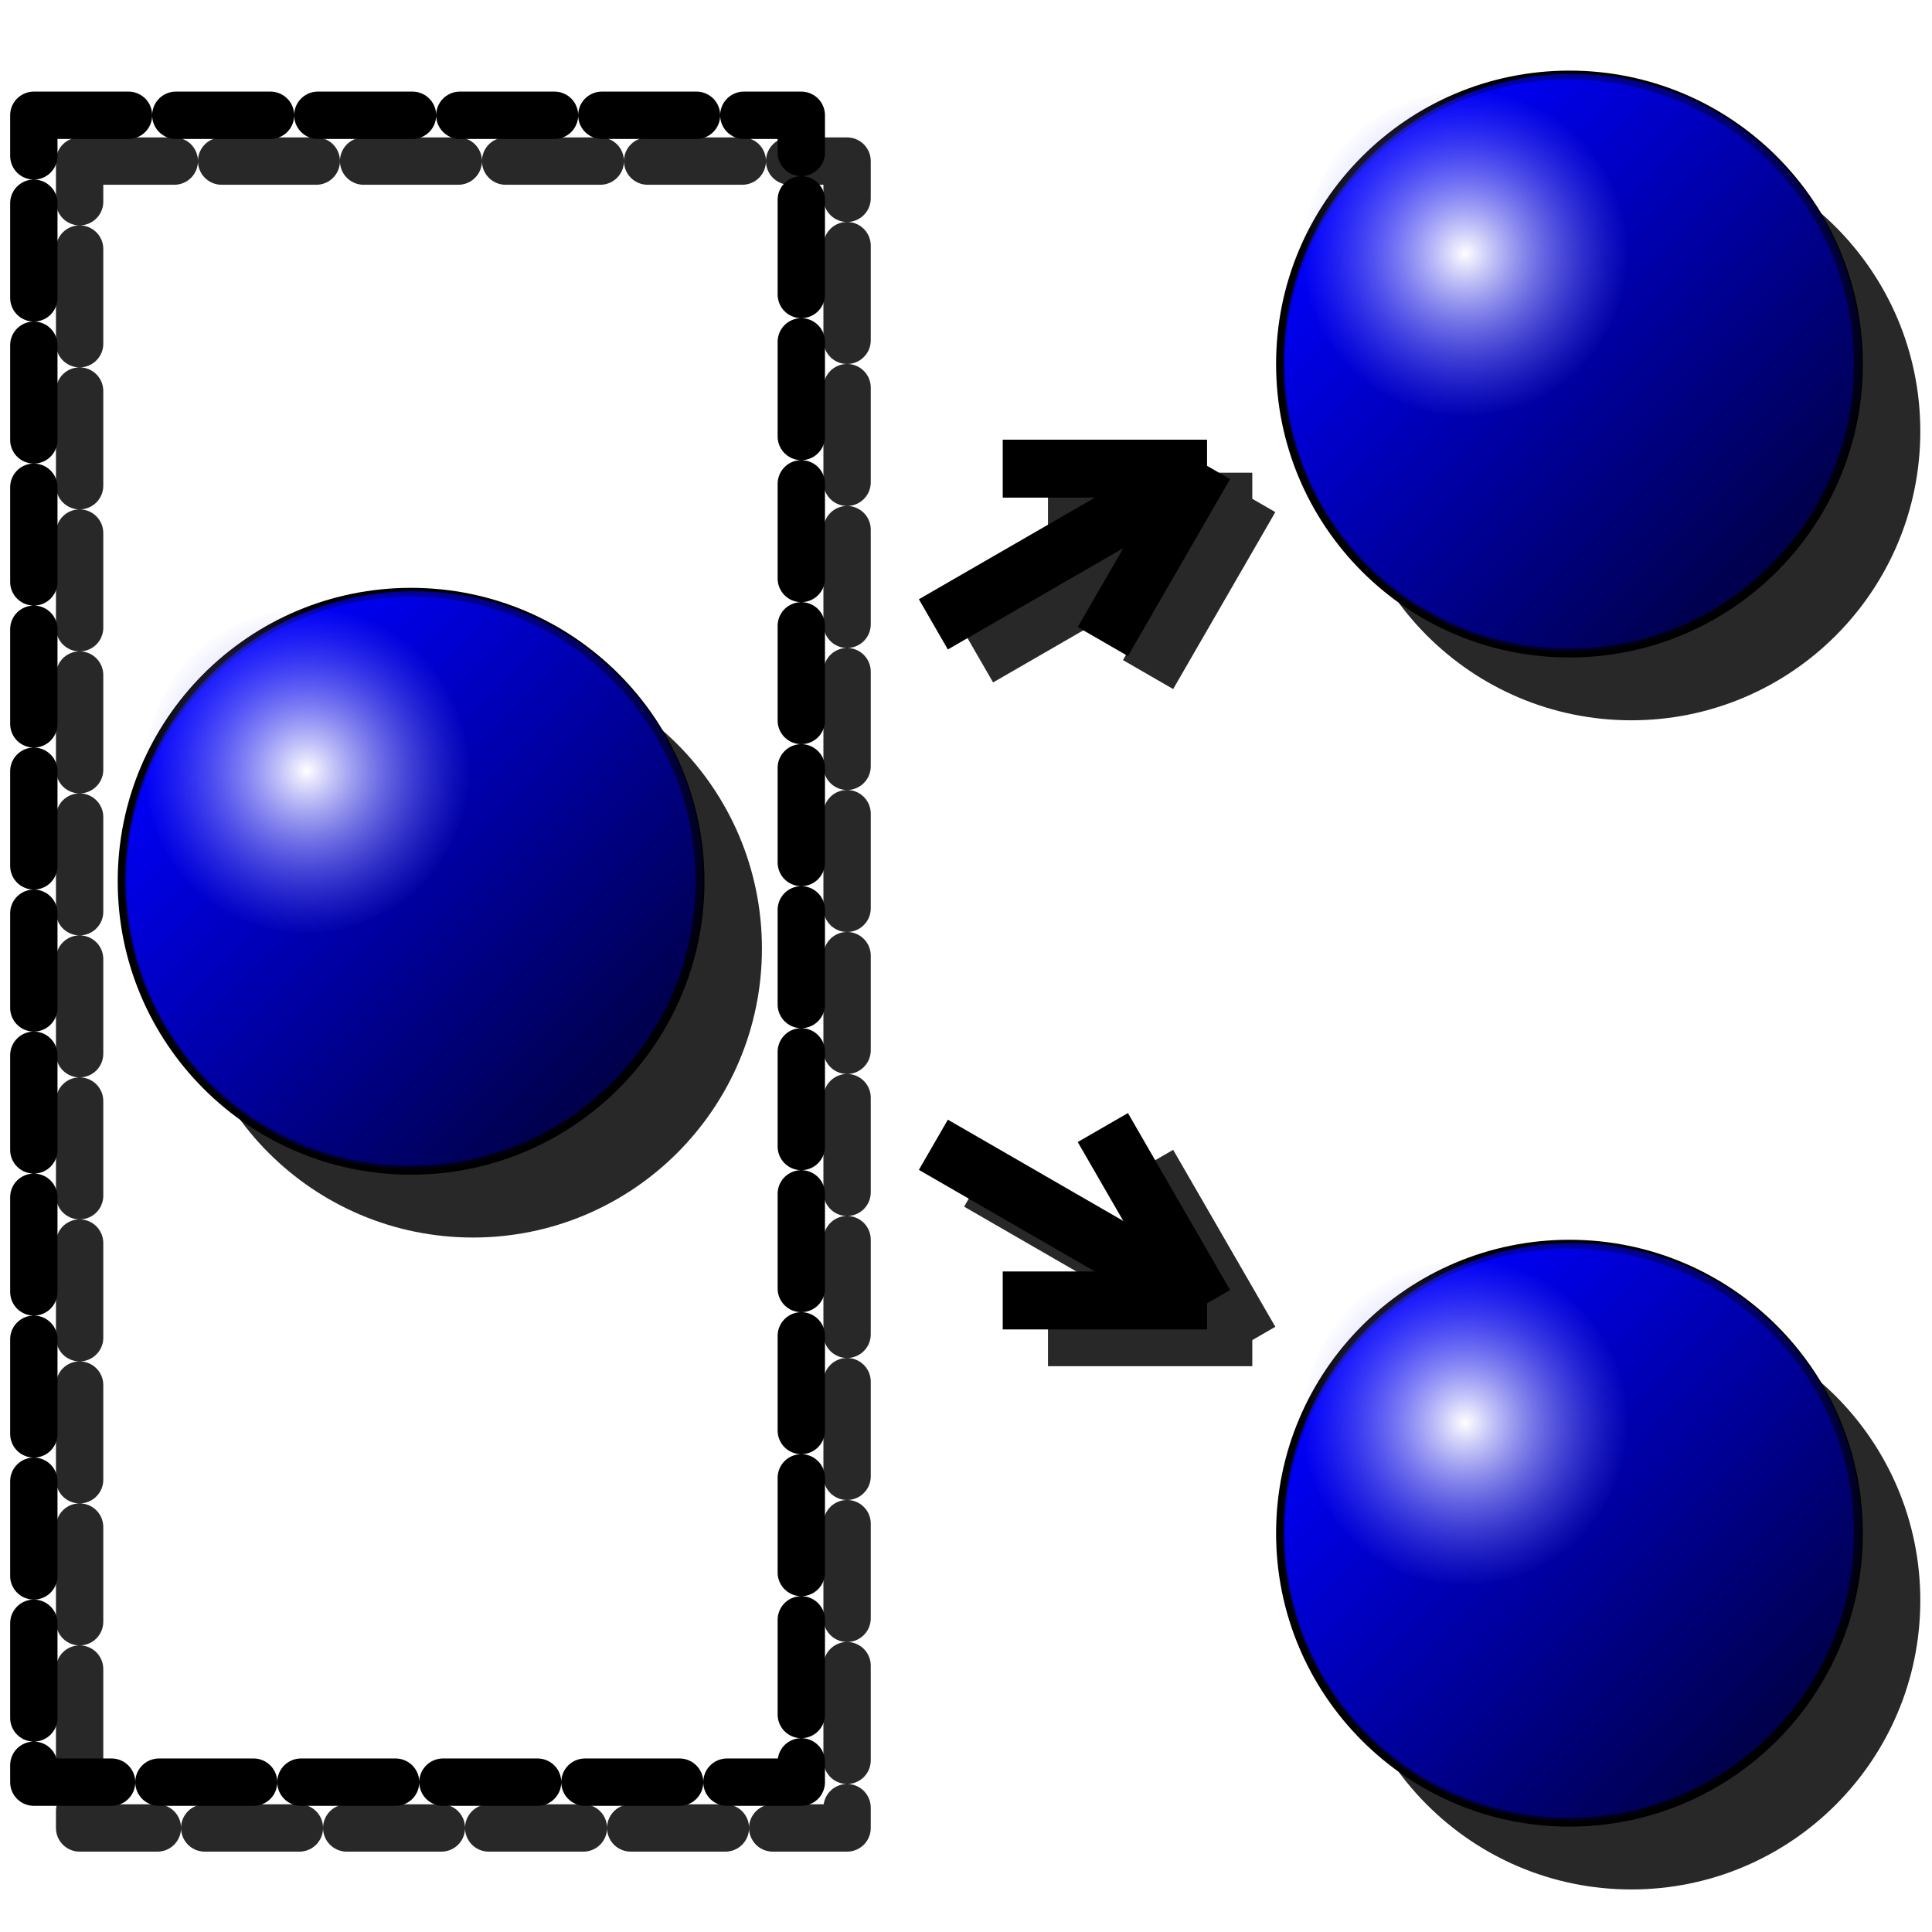
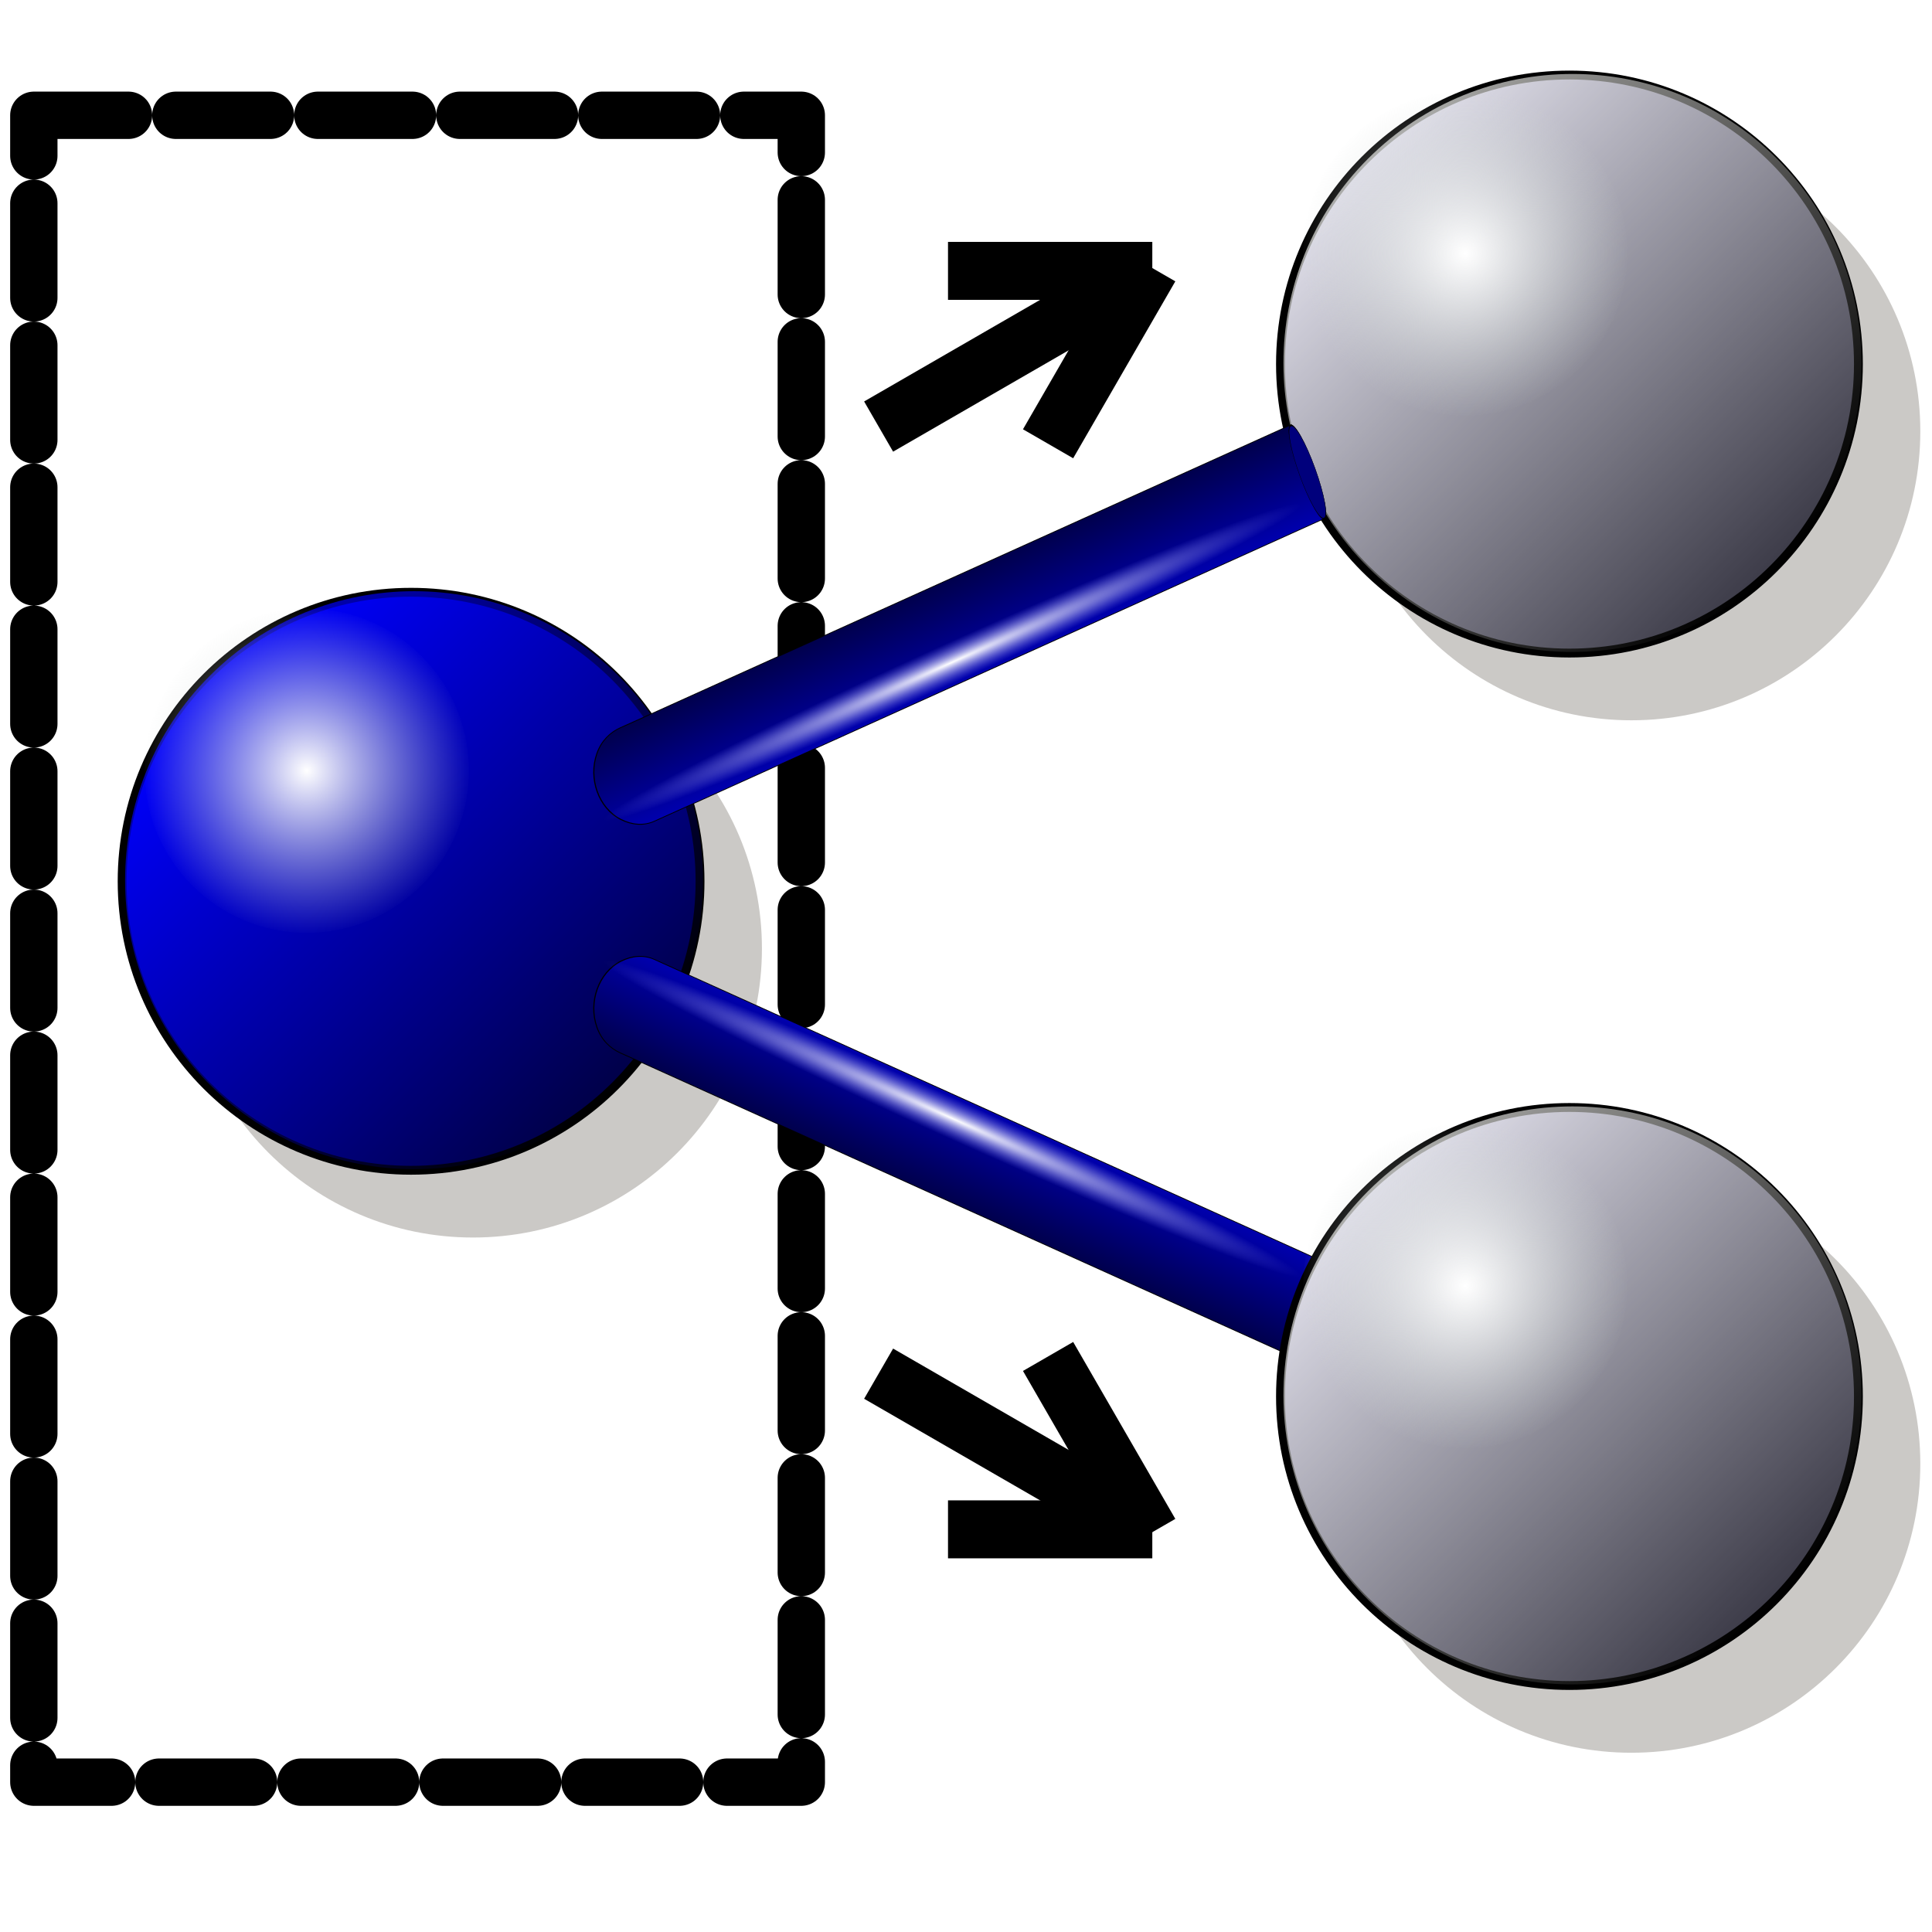
<svg xmlns="http://www.w3.org/2000/svg" xmlns:xlink="http://www.w3.org/1999/xlink" version="1.0" width="100" height="100" id="svg2">
  <defs id="defs4">
+     <linearGradient id="linearGradient3939">
+       <stop id="stop3941" offset="0" style="stop-color:#e4e4e1;stop-opacity:1;" />
+       <stop id="stop3943" offset="1" style="stop-color:#000000;stop-opacity:1" />
+     </linearGradient>
    <linearGradient id="linearGradient3384">
      <stop style="stop-color:#0000ff;stop-opacity:1;" offset="0" id="stop3386" />
      <stop style="stop-color:#000000;stop-opacity:1" offset="1" id="stop3388" />
    </linearGradient>
    <linearGradient id="linearGradient3252">
      <stop style="stop-color:#ffffff;stop-opacity:1" offset="0" id="stop3254" />
-       <stop style="stop-color:#7f7fff;stop-opacity:0;" offset="1" id="stop3256" />
+       <stop style="stop-color:#d1d8d6;stop-opacity:0;" offset="1" id="stop3256" />
    </linearGradient>
-     <linearGradient xlink:href="#linearGradient3384" id="linearGradient10289" gradientUnits="userSpaceOnUse" gradientTransform="matrix(0.2377304,0.2377304,-0.2377304,0.2377304,130.1041,3.861581)" x1="25.398" y1="63.346" x2="90.625" y2="63.346" />
-     <radialGradient xlink:href="#linearGradient3252" id="radialGradient10291" gradientUnits="userSpaceOnUse" gradientTransform="matrix(0.1887019,0,0,0.1887019,113.8166,16.60202)" cx="58.012" cy="63.346" fx="58.012" fy="63.346" r="33.113" />
-     <linearGradient xlink:href="#linearGradient3384" id="linearGradient10293" gradientUnits="userSpaceOnUse" gradientTransform="matrix(0.2377304,0.2377304,-0.2377304,0.2377304,130.1041,3.861581)" x1="25.398" y1="63.346" x2="90.625" y2="63.346" />
-     <radialGradient xlink:href="#linearGradient3252" id="radialGradient10295" gradientUnits="userSpaceOnUse" gradientTransform="matrix(0.1887019,0,0,0.1887019,113.8166,16.60202)" cx="58.012" cy="63.346" fx="58.012" fy="63.346" r="33.113" />
-     <radialGradient xlink:href="#linearGradient3252" id="radialGradient10323" gradientUnits="userSpaceOnUse" gradientTransform="matrix(0.2573953,0,0,0.2573953,4.214156,23.71035)" cx="58.012" cy="63.346" fx="58.012" fy="63.346" r="33.113" />
-     <linearGradient xlink:href="#linearGradient3384" id="linearGradient10326" gradientUnits="userSpaceOnUse" gradientTransform="matrix(0.3242718,0.3242718,-0.3242718,0.3242718,26.43085,6.331982)" x1="25.398" y1="63.346" x2="90.625" y2="63.346" />
    <linearGradient xlink:href="#linearGradient3384" id="linearGradient3433" gradientUnits="userSpaceOnUse" gradientTransform="matrix(0.2377304,0.2377304,-0.2377304,0.2377304,130.1041,3.861581)" x1="25.398" y1="63.346" x2="90.625" y2="63.346" />
    <radialGradient xlink:href="#linearGradient3252" id="radialGradient3435" gradientUnits="userSpaceOnUse" gradientTransform="matrix(0.1887019,0,0,0.1887019,113.8166,16.60202)" cx="58.012" cy="63.346" fx="58.012" fy="63.346" r="33.113" />
-     <linearGradient xlink:href="#linearGradient3384" id="linearGradient3445" gradientUnits="userSpaceOnUse" gradientTransform="matrix(0.2377304,0.2377304,-0.2377304,0.2377304,130.1041,3.861581)" x1="25.398" y1="63.346" x2="90.625" y2="63.346" />
-     <radialGradient xlink:href="#linearGradient3252" id="radialGradient3447" gradientUnits="userSpaceOnUse" gradientTransform="matrix(0.1887019,0,0,0.1887019,113.8166,16.60202)" cx="58.012" cy="63.346" fx="58.012" fy="63.346" r="33.113" />
+     <linearGradient xlink:href="#linearGradient3613" id="linearGradient2699" gradientUnits="userSpaceOnUse" gradientTransform="matrix(-1.0713241e-4,-0.2753572,-0.2753572,1.0713241e-4,60.96628,48.49823)" x1="40.687" y1="39.968" x2="73.027" y2="39.968" />
+     <linearGradient id="linearGradient3613">
+       <stop style="stop-color:#00004c;stop-opacity:1;" offset="0" id="stop3615" />
+       <stop style="stop-color:#0000ae;stop-opacity:1;" offset="1" id="stop3617" />
+     </linearGradient>
+     <linearGradient id="linearGradient3252-2">
+       <stop style="stop-color:#ffffff;stop-opacity:1" offset="0" id="stop3254-3" />
+       <stop style="stop-color:#7f7fff;stop-opacity:0;" offset="1" id="stop3256-7" />
+     </linearGradient>
+     <radialGradient r="33.768" fy="6.2" fx="-89.471" cy="6.2" cx="-89.471" gradientTransform="matrix(0.6826551,0,0,0.05177658,99.10748,-30.75102)" gradientUnits="userSpaceOnUse" id="radialGradient3116" xlink:href="#linearGradient3252-2" />
+     <linearGradient xlink:href="#linearGradient3939" id="linearGradient3167" gradientUnits="userSpaceOnUse" gradientTransform="matrix(0.2377304,0.2377304,-0.2377304,0.2377304,130.1041,3.861581)" x1="25.398" y1="63.346" x2="90.625" y2="63.346" />
+     <radialGradient xlink:href="#linearGradient3252" id="radialGradient3169" gradientUnits="userSpaceOnUse" gradientTransform="matrix(0.1887019,0,0,0.1887019,113.8166,16.60202)" cx="58.012" cy="63.346" fx="58.012" fy="63.346" r="33.113" />
+     <linearGradient xlink:href="#linearGradient3939" id="linearGradient4023" gradientUnits="userSpaceOnUse" gradientTransform="matrix(0.2377304,0.2377304,-0.2377304,0.2377304,130.1041,3.861581)" x1="25.398" y1="63.346" x2="90.625" y2="63.346" />
+     <radialGradient xlink:href="#linearGradient3252" id="radialGradient4025" gradientUnits="userSpaceOnUse" gradientTransform="matrix(0.1887019,0,0,0.1887019,113.8166,16.60202)" cx="58.012" cy="63.346" fx="58.012" fy="63.346" r="33.113" />
  </defs>
-   <rect style="opacity:1;fill:none;fill-opacity:1;fill-rule:evenodd;stroke:#282828;stroke-width:2.45;stroke-linecap:round;stroke-linejoin:round;stroke-miterlimit:4;stroke-dasharray:4.9, 2.45;stroke-dashoffset:0;stroke-opacity:1" id="rect3229" width="39.724" height="86.277" x="4.121" y="8.338" />
  <g id="g3449" transform="translate(-3.067595,-0.2788723)">
-     <path id="use2673" style="fill:#282828;fill-opacity:1;fill-rule:evenodd;stroke:none;stroke-width:0.459px;stroke-linecap:butt;stroke-linejoin:miter;stroke-opacity:1" d="M 42.505,49.374 C 42.506,57.635 35.809,64.333 27.548,64.333 C 19.287,64.333 12.591,57.635 12.592,49.374 C 12.591,41.113 19.287,34.415 27.548,34.415 C 35.809,34.415 42.506,41.113 42.505,49.374 L 42.505,49.374 z " />
+     <path id="use2673" style="fill:#cbc9c6;fill-opacity:1;fill-rule:evenodd;stroke:none;stroke-width:0.459px;stroke-linecap:butt;stroke-linejoin:miter;stroke-opacity:1" d="M 42.505,49.374 C 42.506,57.635 35.809,64.333 27.548,64.333 C 19.287,64.333 12.591,57.635 12.592,49.374 C 12.591,41.113 19.287,34.415 27.548,34.415 C 35.809,34.415 42.506,41.113 42.505,49.374 L 42.505,49.374 z " />
    <g id="use2652" transform="matrix(1.364032,0,0,1.364032,-151.2364,1.217585)">
      <path d="M 139.687,32.753 C 139.688,38.809 134.779,43.719 128.722,43.719 C 122.666,43.719 117.757,38.809 117.758,32.753 C 117.757,26.696 122.666,21.786 128.722,21.786 C 134.779,21.786 139.688,26.696 139.687,32.753 L 139.687,32.753 z " style="fill:#0000ff;fill-opacity:1;fill-rule:evenodd;stroke:#000000;stroke-width:0.336px;stroke-linecap:butt;stroke-linejoin:miter;stroke-opacity:1" id="path3427" />
      <path d="M 136.589,40.465 C 132.307,44.748 125.364,44.749 121.081,40.467 C 116.799,36.184 116.799,29.241 121.083,24.959 C 125.365,20.675 132.308,20.675 136.591,24.957 C 140.873,29.24 140.872,36.183 136.589,40.465 L 136.589,40.465 z " style="opacity:0.717;fill:url(#linearGradient3433);fill-opacity:1;fill-rule:evenodd;stroke:none;stroke-width:1px;stroke-linecap:butt;stroke-linejoin:miter;stroke-opacity:1" id="path3429" />
      <path d="M 130.918,28.556 C 130.918,31.955 128.163,34.711 124.763,34.711 C 121.364,34.711 118.609,31.955 118.609,28.556 C 118.609,25.156 121.364,22.4 124.763,22.4 C 128.163,22.4 130.918,25.156 130.918,28.556 L 130.918,28.556 z " style="fill:url(#radialGradient3435);fill-opacity:1;fill-rule:evenodd;stroke:none;stroke-width:1px;stroke-linecap:butt;stroke-linejoin:miter;stroke-opacity:1" id="path3431" />
    </g>
  </g>
-   <g id="g2684" style="stroke:#282828;stroke-opacity:1" transform="translate(-3.346468,-8.087296)">
-     <path id="path10366" d="M 68.165,34.053 C 57.59,34.053 57.59,34.053 57.59,34.053 L 57.59,34.053" style="fill:none;fill-rule:evenodd;stroke:#282828;stroke-width:3;stroke-linecap:butt;stroke-linejoin:miter;stroke-miterlimit:4;stroke-dasharray:none;stroke-opacity:1" />
-     <g id="g2675" style="stroke:#282828;stroke-opacity:1">
-       <path style="fill:none;fill-rule:evenodd;stroke:#282828;stroke-width:3;stroke-linecap:butt;stroke-linejoin:miter;stroke-miterlimit:4;stroke-dasharray:none;stroke-opacity:1" d="M 67.783,34.153 C 53.999,42.111 53.999,42.111 53.999,42.111 L 53.999,42.111" id="path10364" />
-       <path style="fill:none;fill-rule:evenodd;stroke:#282828;stroke-width:3;stroke-linecap:butt;stroke-linejoin:miter;stroke-miterlimit:4;stroke-dasharray:none;stroke-opacity:1" d="M 68.058,33.844 C 62.77,43.003 62.77,43.003 62.77,43.003 L 62.77,43.003" id="path10368" />
+   <g id="g8180" transform="matrix(0.67664,1.171975,-1.171975,0.67664,38.30203,-56.53742)" style="stroke-width:2.217;stroke-miterlimit:4;stroke-dasharray:none">
+     <path id="path7205" d="m 52.961,12.694 c 0,11.761 0,11.761 0,11.761 l 0,0" style="fill:none;stroke:#000000;stroke-width:2.217;stroke-linecap:butt;stroke-linejoin:miter;stroke-miterlimit:4;stroke-opacity:1;stroke-dasharray:none" />
+     <path id="path7207" d="m 53.038,12.412 c -3.907,6.767 -3.907,6.767 -3.907,6.767 l 0,0" style="fill:none;stroke:#000000;stroke-width:2.217;stroke-linecap:butt;stroke-linejoin:miter;stroke-miterlimit:4;stroke-opacity:1;stroke-dasharray:none" />
+     <path id="path7209" d="m 52.865,12.404 c 3.907,6.767 3.907,6.767 3.907,6.767 l 0,0" style="fill:none;stroke:#000000;stroke-width:2.217;stroke-linecap:butt;stroke-linejoin:miter;stroke-miterlimit:4;stroke-opacity:1;stroke-dasharray:none" />
+   </g>
+   <use x="0" y="0" xlink:href="#g8180" id="use2692" transform="matrix(1,0,0,-1,-2.9630316e-6,93.17973)" width="100" height="100" />
+   <rect style="opacity:1;fill:none;fill-opacity:1;fill-rule:evenodd;stroke:#000000;stroke-width:2.45;stroke-linecap:round;stroke-linejoin:round;stroke-miterlimit:4;stroke-dasharray:4.9, 2.45;stroke-dashoffset:0;stroke-opacity:1" id="rect4688" width="39.724" height="86.277" x="1.751" y="5.967" />
+   <g transform="translate(56.88995,-27.05061)" id="use3458">
+     <path d="m 42.505,49.374 c 0.002,8.261 -6.695,14.959 -14.956,14.959 -8.261,0 -14.958,-6.698 -14.956,-14.959 -0.002,-8.261 6.695,-14.959 14.956,-14.959 8.261,0 14.958,6.698 14.956,14.959 l 0,0 z" style="fill:#cbc9c6;fill-opacity:1;fill-rule:evenodd;stroke:none" id="path3157" />
+     <g transform="matrix(1.364032,0,0,1.364032,-151.2364,1.217585)" id="g3159">
+       <path id="path3161" style="fill:#d5d1ff;fill-opacity:1;fill-rule:evenodd;stroke:#000000;stroke-width:0.336px;stroke-linecap:butt;stroke-linejoin:miter;stroke-opacity:1" d="m 139.687,32.753 c 10e-4,6.056 -4.908,10.967 -10.965,10.967 -6.056,0 -10.966,-4.91 -10.965,-10.967 -10e-4,-6.056 4.908,-10.967 10.965,-10.967 6.056,0 10.966,4.91 10.965,10.967 l 0,0 z" />
+       <path id="path3163" style="opacity:0.717;fill:url(#linearGradient3167);fill-opacity:1.0;fill-rule:evenodd;stroke:none" d="m 136.589,40.465 c -4.282,4.283 -11.225,4.284 -15.508,0.001 -4.283,-4.283 -4.282,-11.226 10e-4,-15.508 4.282,-4.283 11.225,-4.284 15.508,-0.001 4.283,4.283 4.282,11.226 -0.001,15.508 l 0,0 z" />
+       <path id="path3165" style="fill:url(#radialGradient3169);fill-opacity:1;fill-rule:evenodd;stroke:none" d="m 130.918,28.556 c 5.9e-4,3.399 -2.755,6.155 -6.154,6.155 -3.399,0 -6.155,-2.756 -6.154,-6.155 -5.9e-4,-3.399 2.755,-6.155 6.154,-6.155 3.399,0 6.155,2.756 6.154,6.155 l 0,0 z" />
    </g>
  </g>
-   <g id="g8180" transform="matrix(0.67664,1.171975,-1.171975,0.67664,41.13602,-46.29983)" style="stroke-width:2.217;stroke-miterlimit:4;stroke-dasharray:none">
-     <path id="path7205" d="M 52.961,12.694 C 52.961,24.455 52.961,24.455 52.961,24.455 L 52.961,24.455" style="fill:none;fill-rule:evenodd;stroke:#000000;stroke-width:2.217;stroke-linecap:butt;stroke-linejoin:miter;stroke-miterlimit:4;stroke-dasharray:none;stroke-opacity:1" />
-     <path id="path7207" d="M 53.038,12.412 C 49.131,19.18 49.131,19.18 49.131,19.18 L 49.131,19.18" style="fill:none;fill-rule:evenodd;stroke:#000000;stroke-width:2.217;stroke-linecap:butt;stroke-linejoin:miter;stroke-miterlimit:4;stroke-dasharray:none;stroke-opacity:1" />
-     <path id="path7209" d="M 52.865,12.404 C 56.772,19.171 56.772,19.171 56.772,19.171 L 56.772,19.171" style="fill:none;fill-rule:evenodd;stroke:#000000;stroke-width:2.217;stroke-linecap:butt;stroke-linejoin:miter;stroke-miterlimit:4;stroke-dasharray:none;stroke-opacity:1" />
+   <g id="g2623" transform="matrix(-0.7838963,0.3538773,-0.1975432,-0.5485991,85.11395,37.50243)">
+     <path d="m 58.215,28.46 c 0.669,-2.6e-4 1.322,0.504 1.832,1.36 1.021,1.711 1.022,4.492 0.002,6.204 -0.51,0.856 -1.162,1.203 -1.831,1.203 -0.173,6.7e-5 -0.326,0.001 -0.526,-0.006 l -43.731,0.017 -0.003,-8.76 44.258,-0.018 z" style="fill:#0000bc;fill-opacity:1;fill-rule:evenodd;stroke:#000000;stroke-width:0.138;stroke-linecap:round;stroke-linejoin:round;stroke-miterlimit:4;stroke-opacity:1;stroke-dasharray:none;stroke-dashoffset:2.634" id="path2625" />
+     <path d="m 58.215,28.46 c 0.669,-2.6e-4 1.322,0.504 1.832,1.36 1.021,1.711 1.022,4.492 0.002,6.204 -0.51,0.856 -1.162,1.203 -1.831,1.203 -0.173,6.7e-5 -0.326,0.001 -0.526,-0.006 l -43.694,0.017 -0.003,-8.76 44.22,-0.018 z" style="fill:url(#linearGradient2699);fill-opacity:1;fill-rule:evenodd;stroke:none" id="path2627" />
+     <g style="fill:#00007c;fill-opacity:1" transform="matrix(-2.0714255e-5,-0.2753572,-0.05324084,1.0713241e-4,17.7139,29.6397)" id="g2629">
+       <path d="M 90.625,63.346 C 90.628,81.36 76.026,95.965 58.012,95.965 c -18.014,0 -32.617,-14.605 -32.613,-32.619 -0.003,-18.014 14.599,-32.619 32.613,-32.619 18.014,0 32.617,14.605 32.613,32.619 l 0,0 z" transform="matrix(0,-0.2910472,0.4882663,0,-42.57093,87.17801)" style="fill:#00007c;fill-opacity:1;fill-rule:evenodd;stroke:#000000;stroke-width:1px;stroke-linecap:butt;stroke-linejoin:miter;stroke-opacity:1" id="path2631" />
+       <path d="M 90.625,63.346 C 90.628,81.36 76.026,95.965 58.012,95.965 c -18.014,0 -32.617,-14.605 -32.613,-32.619 -0.003,-18.014 14.599,-32.619 32.613,-32.619 18.014,0 32.617,14.605 32.613,32.619 l 0,0 z" transform="matrix(0.3452564,-0.2058015,0.3452564,0.2058015,-53.44229,69.13691)" style="opacity:0.717;fill:#00007c;fill-opacity:1;fill-rule:evenodd;stroke:#000000;stroke-width:1px;stroke-linecap:butt;stroke-linejoin:miter;stroke-opacity:1" id="path2633" />
+     </g>
+     <rect transform="matrix(0.9999999,-3.8906696e-4,-3.8906696e-4,-0.9999999,0,0)" id="rect2635" style="fill:url(#radialGradient3116);fill-opacity:1;fill-rule:evenodd;stroke:none" y="-32.178" x="14.978" height="3.497" width="46.104" />
  </g>
-   <use x="0" y="0" xlink:href="#g2684" id="use2690" transform="matrix(1,0,0,-1,-1.6340902e-8,95.18113)" width="100" height="100" style="stroke:#282828;stroke-opacity:1" />
-   <use x="0" y="0" xlink:href="#g8180" id="use2692" transform="matrix(1,0,0,-1,-1.6340902e-8,91.56935)" width="100" height="100" />
-   <use x="0" y="0" xlink:href="#g3449" id="use3456" transform="translate(59.95754,33.74355)" width="100" height="100" />
-   <use x="0" y="0" xlink:href="#use3456" id="use3458" width="100" height="100" transform="translate(-4.7713052e-8,-60.51529)" />
-   <rect style="opacity:1;fill:none;fill-opacity:1;fill-rule:evenodd;stroke:#000000;stroke-width:2.45;stroke-linecap:round;stroke-linejoin:round;stroke-miterlimit:4;stroke-dasharray:4.9, 2.45;stroke-dashoffset:0;stroke-opacity:1" id="rect4688" width="39.724" height="86.277" x="1.751" y="5.967" />
+   <use x="0" y="0" xlink:href="#g2623" id="use4009" transform="matrix(1,0,0,-1,-1.2306002e-7,92.16693)" width="100" height="100" />
+   <g id="g4011" transform="translate(56.88995,26.38855)">
+     <path id="path4013" style="fill:#cbc9c6;fill-opacity:1;fill-rule:evenodd;stroke:none" d="m 42.505,49.374 c 0.002,8.261 -6.695,14.959 -14.956,14.959 -8.261,0 -14.958,-6.698 -14.956,-14.959 -0.002,-8.261 6.695,-14.959 14.956,-14.959 8.261,0 14.958,6.698 14.956,14.959 l 0,0 z" />
+     <g id="g4015" transform="matrix(1.364032,0,0,1.364032,-151.2364,1.217585)">
+       <path d="m 139.687,32.753 c 10e-4,6.056 -4.908,10.967 -10.965,10.967 -6.056,0 -10.966,-4.91 -10.965,-10.967 -10e-4,-6.056 4.908,-10.967 10.965,-10.967 6.056,0 10.966,4.91 10.965,10.967 l 0,0 z" style="fill:#d5d1ff;fill-opacity:1;fill-rule:evenodd;stroke:#000000;stroke-width:0.336px;stroke-linecap:butt;stroke-linejoin:miter;stroke-opacity:1" id="path4017" />
+       <path d="m 136.589,40.465 c -4.282,4.283 -11.225,4.284 -15.508,0.001 -4.283,-4.283 -4.282,-11.226 10e-4,-15.508 4.282,-4.283 11.225,-4.284 15.508,-0.001 4.283,4.283 4.282,11.226 -0.001,15.508 l 0,0 z" style="opacity:0.717;fill:url(#linearGradient4023);fill-opacity:1;fill-rule:evenodd;stroke:none" id="path4019" />
+       <path d="m 130.918,28.556 c 5.9e-4,3.399 -2.755,6.155 -6.154,6.155 -3.399,0 -6.155,-2.756 -6.154,-6.155 -5.9e-4,-3.399 2.755,-6.155 6.154,-6.155 3.399,0 6.155,2.756 6.154,6.155 l 0,0 z" style="fill:url(#radialGradient4025);fill-opacity:1;fill-rule:evenodd;stroke:none" id="path4021" />
+     </g>
+   </g>
</svg>
